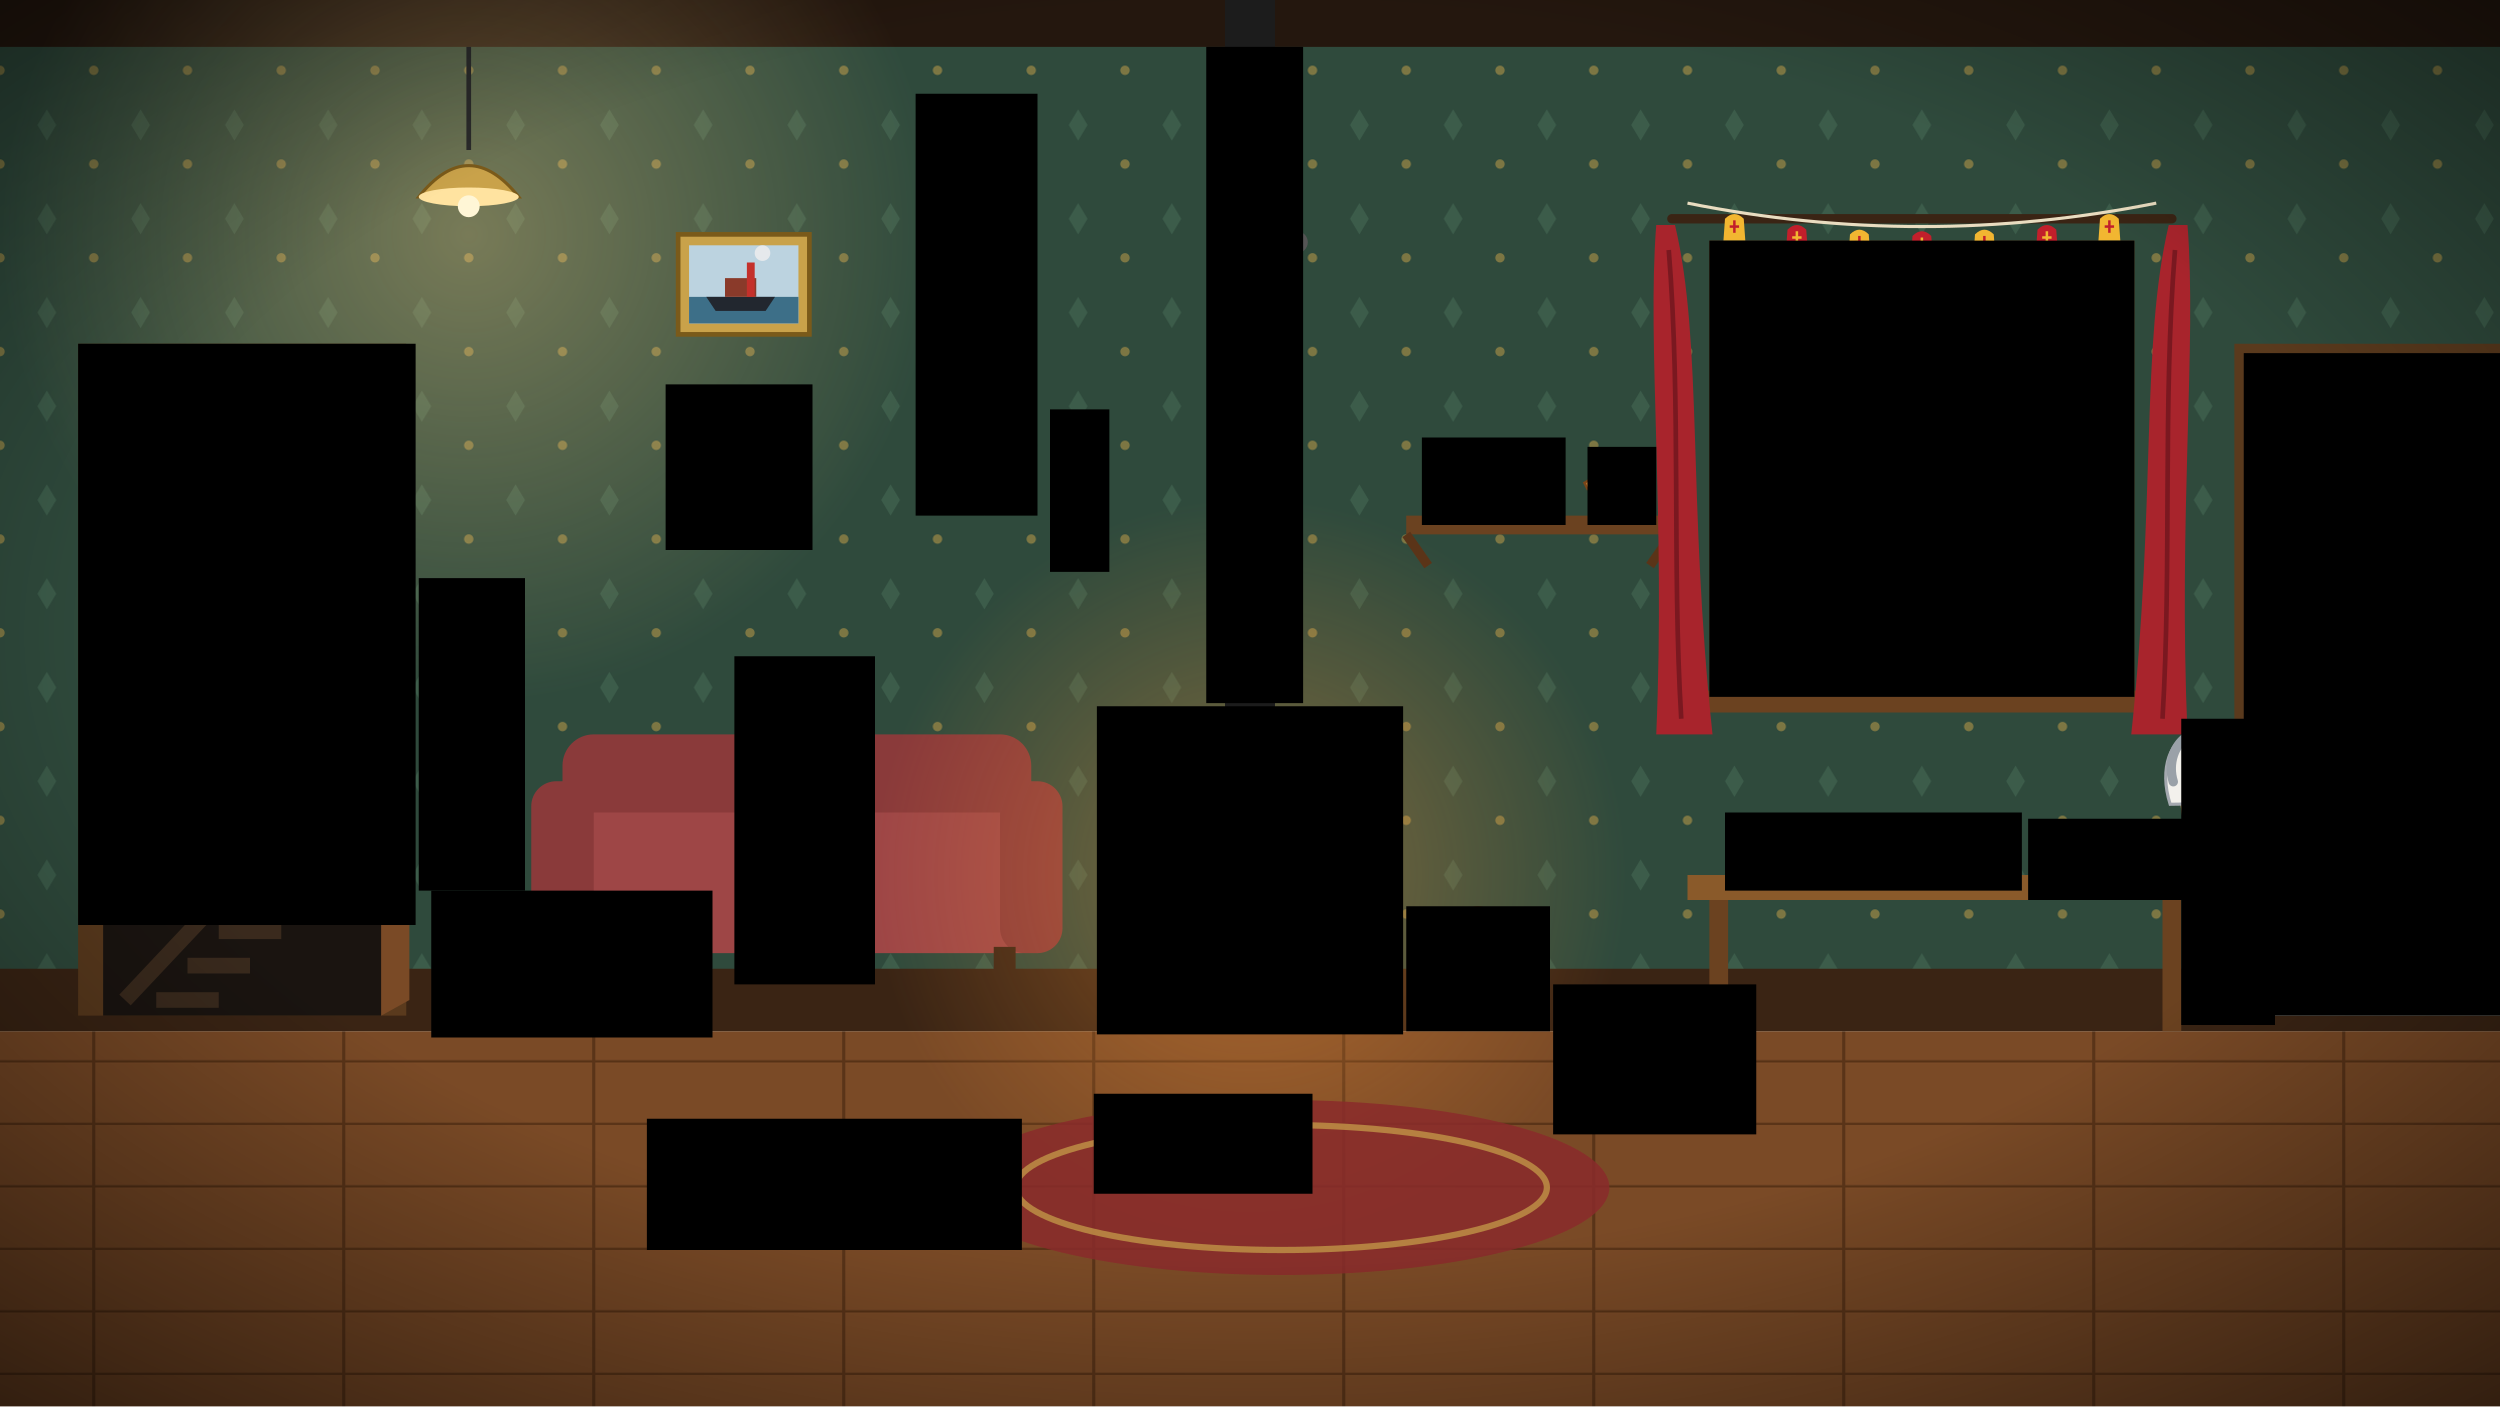
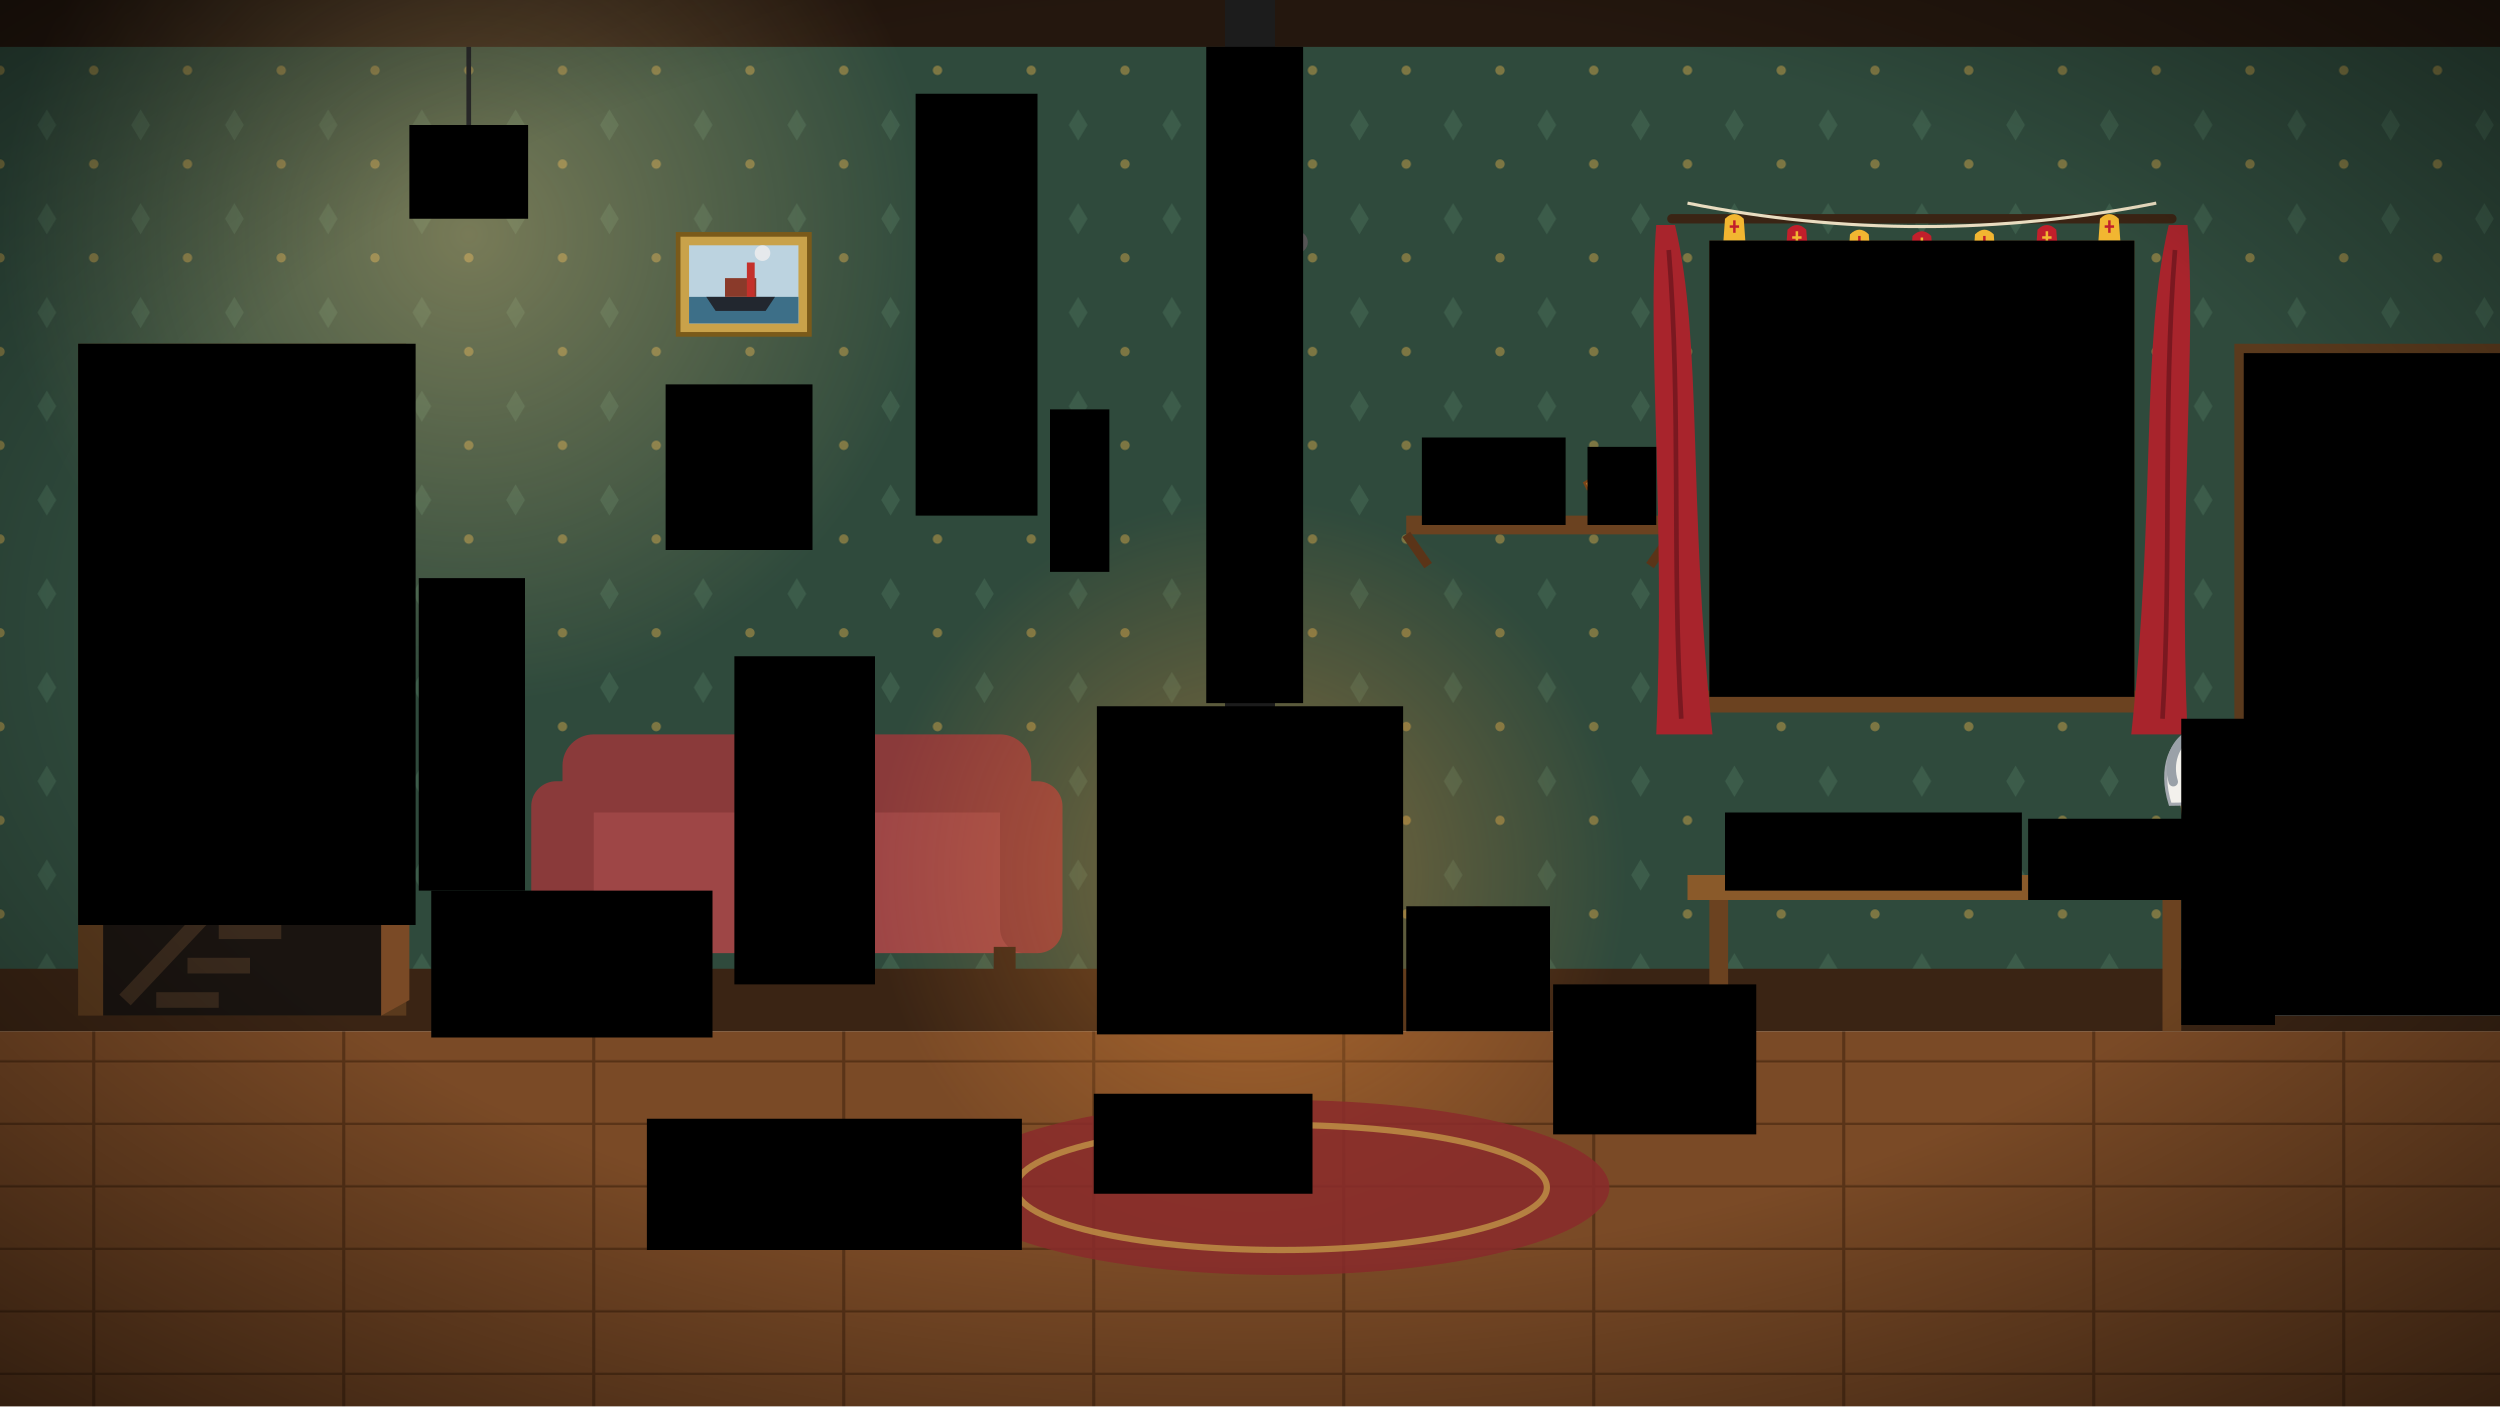
<svg xmlns="http://www.w3.org/2000/svg" class="scene" id="sc-kamer" viewBox="0 0 1600 900" preserveAspectRatio="xMidYMid slice" aria-label="De woonkamer met de houtkachel">
  <defs>
    <pattern id="wkPaper" width="60" height="60" patternUnits="userSpaceOnUse">
      <rect width="60" height="60" fill="#2f4a3c" />
      <path d="M30 10 l6 10 -6 10 -6 -10z" fill="#3c5c4a" />
      <circle cx="0" cy="45" r="3" fill="#c9a24a" opacity=".5" />
      <circle cx="60" cy="45" r="3" fill="#c9a24a" opacity=".5" />
    </pattern>
    <pattern id="wkFloor" width="160" height="40" patternUnits="userSpaceOnUse">
      <rect width="160" height="40" fill="#7a4a26" />
      <path d="M0 39.5 H160 M60 0 V40" stroke="#5a3418" stroke-width="2" />
    </pattern>
    <linearGradient id="wkNight" x1="0" y1="0" x2="0" y2="1">
      <stop offset="0" stop-color="#0b1330" />
      <stop offset="1" stop-color="#28345e" />
    </linearGradient>
    <radialGradient id="wkFireG" cx=".5" cy=".7" r=".6">
      <stop offset="0" stop-color="#ffe07a" />
      <stop offset=".45" stop-color="#ff8a2e" />
      <stop offset="1" stop-color="#a8240f" />
    </radialGradient>
    <radialGradient id="wkGlow" cx=".5" cy=".5" r=".5">
      <stop offset="0" stop-color="#ff9a3c" stop-opacity=".4" />
      <stop offset="1" stop-color="#ff9a3c" stop-opacity="0" />
    </radialGradient>
    <radialGradient id="wkLampG" cx=".5" cy=".5" r=".5">
      <stop offset="0" stop-color="#ffd58a" stop-opacity=".35" />
      <stop offset="1" stop-color="#ffd58a" stop-opacity="0" />
    </radialGradient>
    <radialGradient id="wkVign" cx=".5" cy=".45" r=".75">
      <stop offset=".6" stop-color="#000" stop-opacity="0" />
      <stop offset="1" stop-color="#000" stop-opacity=".6" />
    </radialGradient>
    <clipPath id="wkWinClip">
      <rect x="1110" y="170" width="240" height="260" />
    </clipPath>
  </defs>
  <rect width="1600" height="660" fill="url(#wkPaper)" />
  <rect y="620" width="1600" height="40" fill="#3a2414" />
  <rect y="660" width="1600" height="240" fill="url(#wkFloor)" />
  <rect width="1600" height="30" fill="#24170e" />
  <circle cx="300" cy="150" r="300" fill="url(#wkLampG)" />
  <path d="M300 30 V96" stroke="#2a2a2a" stroke-width="3" />
  <g class="wk-lamp">
    <path d="M268 126 Q300 86 332 126Z" fill="#c9a24a" stroke="#7a5a1a" stroke-width="2" />
    <ellipse cx="300" cy="126" rx="32" ry="6" fill="#ffe3a0" />
    <circle cx="300" cy="132" r="7" fill="#fff6d6" />
  </g>
  <g>
    <rect x="270" y="372" width="64" height="196" fill="#6b4220" stroke="#4a2a12" stroke-width="3" />
    <path d="M272 434 H332 M272 498 H332" stroke="#4a2a12" stroke-width="4" />
    <rect x="276" y="386" width="8" height="46" fill="#c21f2b" />
    <rect x="285" y="380" width="10" height="52" fill="#1f4fa8" />
    <rect x="296" y="392" width="7" height="40" fill="#f2b631" />
    <rect x="304" y="382" width="9" height="50" fill="#4f9a4a" />
    <rect x="318" y="404" width="10" height="28" fill="#c73f6d" />
    <rect x="276" y="448" width="12" height="48" fill="#6a4fb0" />
    <rect x="290" y="442" width="8" height="54" fill="#e07a2e" />
    <rect x="300" y="452" width="10" height="44" fill="#2f6f7a" />
    <rect x="312" y="480" width="14" height="16" fill="#f6ead2" />
    <rect x="280" y="524" width="40" height="40" fill="#8a5a2a" />
    <text x="300" y="552" text-anchor="middle" font-family="Caveat, cursive" font-size="13" fill="#f6ead2">speelgoed</text>
  </g>
  <rect x="50" y="220" width="210" height="430" fill="#5a3a1d" />
  <rect x="66" y="236" width="178" height="414" fill="#1a1410" />
  <g stroke="#3a2a1d" stroke-width="10">
    <path d="M80 640 L240 470 M100 640 H140 M120 618 H160 M140 596 H180 M160 574 H200 M180 552 H220 M200 530 H240" />
  </g>
  <path d="M244 236 L262 246 V640 L244 650 Z" fill="#7a4a26" />
  <circle cx="254" cy="450" r="5" fill="#f2c94c" />
  <g id="wk-rack">
    <rect x="280" y="600" width="170" height="8" fill="#6b4220" />
    <rect x="280" y="644" width="170" height="8" fill="#6b4220" />
    <rect x="280" y="600" width="8" height="58" fill="#5a3418" />
    <rect x="442" y="600" width="8" height="58" fill="#5a3418" />
    <path d="M296 600 q0 -16 14 -16 h12 q6 0 8 16z" fill="#4f9a4a" />
    <path d="M340 600 q0 -22 18 -22 h18 q8 0 12 22z" fill="#c4302b" />
    <path d="M396 600 q0 -26 20 -26 h20 q8 0 10 26z" fill="#2a2a2a" />
    <path d="M296 644 q0 -28 22 -28 h24 q10 0 14 28z" fill="#6b4220" />
    <path d="M370 644 q0 -18 16 -18 h18 q8 0 10 18z" fill="#1f4fa8" />
  </g>
  <rect x="430" y="250" width="86" height="98" fill="#fff" stroke="#999" stroke-width="2" />
  <rect x="430" y="250" width="86" height="22" fill="#c21f2b" />
  <text x="473" y="266" text-anchor="middle" font-family="Fredoka, sans-serif" font-size="13" fill="#fff">NOVEMBER</text>
  <g fill="#bbb">
    <rect x="440" y="282" width="10" height="8" />
    <rect x="456" y="282" width="10" height="8" />
    <rect x="472" y="282" width="10" height="8" />
    <rect x="488" y="282" width="10" height="8" />
    <rect x="440" y="298" width="10" height="8" />
    <rect x="456" y="298" width="10" height="8" />
    <rect x="488" y="298" width="10" height="8" />
    <rect x="440" y="314" width="10" height="8" />
    <rect x="456" y="314" width="10" height="8" />
    <rect x="472" y="314" width="10" height="8" />
    <rect x="488" y="314" width="10" height="8" />
    <rect x="440" y="330" width="10" height="8" />
  </g>
  <circle cx="477" cy="302" r="9" fill="none" stroke="#c21f2b" stroke-width="2.5" />
  <g id="wk-clock">
    <rect x="590" y="96" width="70" height="80" rx="8" fill="#8a3a2a" stroke="#4a1a10" stroke-width="3" />
    <circle cx="625" cy="136" r="27" fill="#f6ead2" stroke="#c9a24a" stroke-width="4" />
    <path d="M625.0 114.0 l0 0" stroke="#3a2a1a" stroke-width="3" stroke-linecap="round" />
    <path d="M636.0 116.9 l0 0" stroke="#3a2a1a" stroke-width="3" stroke-linecap="round" />
    <path d="M644.1 125.0 l0 0" stroke="#3a2a1a" stroke-width="3" stroke-linecap="round" />
    <path d="M647.0 136.0 l0 0" stroke="#3a2a1a" stroke-width="3" stroke-linecap="round" />
    <path d="M644.1 147.0 l0 0" stroke="#3a2a1a" stroke-width="3" stroke-linecap="round" />
    <path d="M636.0 155.1 l0 0" stroke="#3a2a1a" stroke-width="3" stroke-linecap="round" />
    <path d="M625.0 158.0 l0 0" stroke="#3a2a1a" stroke-width="3" stroke-linecap="round" />
    <path d="M614.0 155.1 l0 0" stroke="#3a2a1a" stroke-width="3" stroke-linecap="round" />
    <path d="M605.9 147.0 l0 0" stroke="#3a2a1a" stroke-width="3" stroke-linecap="round" />
    <path d="M603.0 136.0 l0 0" stroke="#3a2a1a" stroke-width="3" stroke-linecap="round" />
    <path d="M605.9 125.0 l0 0" stroke="#3a2a1a" stroke-width="3" stroke-linecap="round" />
    <path d="M614.0 116.9 l0 0" stroke="#3a2a1a" stroke-width="3" stroke-linecap="round" />
-     <path d="M625 136 L625 118 M625 136 L640 142" stroke="#3a2a1a" stroke-width="3" stroke-linecap="round" />
+     <path d="M625 136 L643 136 M625 136 L617 146" stroke="#3a2a1a" stroke-width="3" stroke-linecap="round" />
    <circle cx="625" cy="136" r="3" fill="#3a2a1a" />
    <path d="M590 96 Q625 60 660 96" fill="#8a3a2a" stroke="#4a1a10" stroke-width="3" />
    <circle cx="625" cy="78" r="6" fill="#c9a24a" />
    <rect x="606" y="176" width="38" height="150" rx="4" fill="#7a3020" stroke="#4a1a10" stroke-width="3" />
    <rect x="612" y="184" width="26" height="134" rx="3" fill="#2a1410" />
    <g class="wk-pendulum">
      <path d="M625 186 V290" stroke="#c9a24a" stroke-width="3" />
      <circle cx="625" cy="296" r="11" fill="#e3b23c" stroke="#a8781c" stroke-width="2" />
      <circle cx="621" cy="292" r="3" fill="#fbe39a" />
    </g>
  </g>
  <rect x="360" y="470" width="300" height="60" rx="20" fill="#8a3a3a" />
  <rect x="350" y="520" width="320" height="90" rx="16" fill="#9e4646" />
  <rect x="340" y="500" width="40" height="110" rx="16" fill="#8a3a3a" />
  <rect x="640" y="500" width="40" height="110" rx="16" fill="#8a3a3a" />
  <rect x="370" y="606" width="14" height="26" fill="#3a2414" />
  <rect x="636" y="606" width="14" height="26" fill="#3a2414" />
  <g id="wk-mama">
    <g transform="translate(510 560) scale(1.0 1.0)">
-       <path d="M-24 -104 C-32 -80 -34 -62 -30 -50 L30 -50 C34 -62 32 -80 24 -104Z" fill="#5a3418" />
+       <path d="M-24 -104 C-32 -80 -34 -62 -30 -50 L30 -50 C34 -62 32 -80 24 -104Z" fill="#d9a04a" />
      <path d="M-22 18 C-23 32 -22 44 -20 58 L-6 58 C-6 44 -5 32 -4 18Z" fill="#2b3f66" />
      <path d="M22 18 C23 32 22 44 20 58 L6 58 C6 44 5 32 4 18Z" fill="#2b3f66" />
      <path d="M-30 -12 C-34 6 -30 22 -13 24 C-6 25 -2 22 0 16 C2 22 6 25 13 24 C30 22 34 6 30 -12Z" fill="#2b3f66" stroke="#00000033" stroke-width="1.2" />
      <ellipse cx="-13" cy="16" rx="10" ry="7" fill="#ffffff" opacity=".12" />
      <ellipse cx="13" cy="16" rx="10" ry="7" fill="#ffffff" opacity=".12" />
      <path d="M0 0 V16" stroke="#00000030" stroke-width="1.4" />
      <path d="M-24 64 C-24 56 -16 54 -6 56 C-4 60 -4 64 -8 64Z" fill="#3a2a20" />
      <path d="M24 64 C24 56 16 54 6 56 C4 60 4 64 8 64Z" fill="#3a2a20" />
-       <path d="M-28 -6 C-32 -40 -30 -66 -16 -74 C-8 -78 8 -78 16 -74 C30 -66 32 -40 28 -6Z" fill="#2f6f7a" stroke="#00000026" stroke-width="1.2" />
+       <path d="M-28 -6 C-32 -40 -30 -66 -16 -74 C-8 -78 8 -78 16 -74 C30 -66 32 -40 28 -6Z" fill="#9b7fd0" stroke="#00000026" stroke-width="1.2" />
      <path d="M-8 -76 Q0 -68 8 -76" stroke="#d79c7c" stroke-width="5" fill="none" />
-       <path d="M-24 -62 C-34 -44 -24 -30 -6 -34" stroke="#2f6f7a" stroke-width="12" fill="none" stroke-linecap="round" />
-       <path d="M24 -62 C34 -44 26 -32 10 -36" stroke="#2f6f7a" stroke-width="12" fill="none" stroke-linecap="round" />
+       <path d="M-24 -62 C-34 -44 -24 -30 -6 -34" stroke="#9b7fd0" stroke-width="12" fill="none" stroke-linecap="round" />
+       <path d="M24 -62 C34 -44 26 -32 10 -36" stroke="#9b7fd0" stroke-width="12" fill="none" stroke-linecap="round" />
      <g class="wk-mug">
        <rect x="-6" y="-50" width="18" height="20" rx="3" fill="#f3efe6" stroke="#cfc6b2" />
        <path d="M12 -45 q8 0 8 6 q0 6 -8 6" stroke="#f3efe6" stroke-width="3" fill="none" />
        <path d="M-2 -52 h10" stroke="#8a5a3a" stroke-width="2" />
        <path class="wk-steam" d="M2 -56 q-5 -8 0 -14 q5 -6 0 -12" stroke="#fff" stroke-width="2" fill="none" opacity=".5" />
      </g>
      <ellipse cx="-6" cy="-36" rx="6" ry="6.6" fill="#f3c2a4" stroke="#d79c7c" stroke-width="0.84" />
      <path d="M-7.2 -41.4 q5.4 -0.6 5.4 4.2" stroke="#d79c7c" stroke-width="0.84" fill="none" opacity=".6" />
      <ellipse cx="12" cy="-36" rx="6" ry="6.6" fill="#f3c2a4" stroke="#d79c7c" stroke-width="0.84" />
      <path d="M10.8 -41.4 q5.4 -0.6 5.4 4.2" stroke="#d79c7c" stroke-width="0.84" fill="none" opacity=".6" />
      <rect x="-6" y="-84" width="12" height="10" fill="#d79c7c" />
      <defs>
        <radialGradient id="wkMSk" cx="0.42" cy="0.35" r="0.8">
          <stop offset="0" stop-color="#f3c2a4" />
          <stop offset="1" stop-color="#d79c7c" />
        </radialGradient>
      </defs>
      <ellipse cx="-19.0" cy="-98.4" rx="4.0" ry="5.2" fill="#f3c2a4" stroke="#d79c7c" stroke-width="1.00" />
      <ellipse cx="19.0" cy="-98.4" rx="4.0" ry="5.2" fill="#f3c2a4" stroke="#d79c7c" stroke-width="1.00" />
      <ellipse cx="0" cy="-100" rx="20" ry="21.2" fill="url(#wkMSk)" stroke="#d79c7c" stroke-width="1.00" />
      <ellipse cx="-7.2" cy="-100.4" rx="2.20" ry="3.00" fill="#2a1b14" />
      <circle cx="-6.4" cy="-101.4" r="0.90" fill="#fff" />
      <path d="M-10.4 -105.8 q3.2 -2.0 6.4 0.4" stroke="#2a1b14" stroke-width="1.60" fill="none" stroke-linecap="round" />
      <ellipse cx="7.2" cy="-100.4" rx="2.20" ry="3.00" fill="#2a1b14" />
      <circle cx="8.0" cy="-101.4" r="0.90" fill="#fff" />
      <path d="M4.0 -105.8 q3.2 -2.0 6.4 0.4" stroke="#2a1b14" stroke-width="1.60" fill="none" stroke-linecap="round" />
      <ellipse cx="-11.0" cy="-94.0" rx="3.4" ry="2.2" fill="#ee8f86" opacity=".55" />
      <ellipse cx="11.0" cy="-94.0" rx="3.4" ry="2.2" fill="#ee8f86" opacity=".55" />
      <ellipse cx="0" cy="-96.0" rx="2.8" ry="2.2" fill="#d79c7c" opacity=".7" />
      <circle cx="-0.8" cy="-96.8" r="0.80" fill="#fff" opacity=".6" />
      <path d="M-6.0 -90.4 q6.0 5.2 12.0 0" stroke="#8a3a2a" stroke-width="1.40" fill="none" stroke-linecap="round" />
-       <path d="M-21 -100 C-24 -126 -6 -128 2 -124 C14 -130 26 -120 21 -98 C14 -114 6 -112 -2 -116 C-10 -110 -16 -110 -21 -100Z" fill="#5a3418" />
-       <path d="M-20 -102 C-26 -84 -24 -66 -18 -56 M20 -102 C26 -84 24 -66 18 -56" stroke="#5a3418" stroke-width="7" fill="none" stroke-linecap="round" />
+       <path d="M-21 -100 C-24 -126 -6 -128 2 -124 C14 -130 26 -120 21 -98 C14 -114 6 -112 -2 -116 C-10 -110 -16 -110 -21 -100Z" fill="#d9a04a" />
+       <path d="M-20 -102 C-26 -84 -24 -66 -18 -56 M20 -102 C26 -84 24 -66 18 -56" stroke="#d9a04a" stroke-width="7" fill="none" stroke-linecap="round" />
+       <path d="M-6 -122 C2 -126 10 -122 14 -114" stroke="#f2cf7a" stroke-width="2.5" fill="none" stroke-linecap="round" opacity=".8" />
      <path d="M-18 -44 q18 8 36 0" stroke="#ffffff55" stroke-width="2" fill="none" />
    </g>
  </g>
  <g transform="translate(-96 -100)">
    <rect x="530" y="250" width="84" height="64" fill="#c9a24a" stroke="#7a5a1a" stroke-width="3" />
    <rect x="537" y="257" width="70" height="50" fill="#bcd3e0" />
    <rect x="537" y="290" width="70" height="17" fill="#3d6f88" />
    <path d="M548 290 h44 l-6 9 h-32z" fill="#22272f" />
    <rect x="560" y="278" width="20" height="12" fill="#8a3a2a" />
    <rect x="574" y="268" width="5" height="22" fill="#c4302b" />
    <circle cx="584" cy="262" r="5" fill="#e6e9ec" />
  </g>
  <rect x="680" y="270" width="22" height="90" rx="10" fill="#f6ead2" stroke="#7a4a1f" stroke-width="3" />
  <rect x="688" y="300" width="6" height="48" fill="#c4302b" />
  <circle cx="691" cy="350" r="7" fill="#c4302b" />
  <circle cx="800" cy="560" r="240" fill="url(#wkGlow)" class="pulse" />
  <rect x="784" y="0" width="32" height="466" fill="#1c1c1c" />
  <rect x="780" y="150" width="40" height="10" rx="3" fill="#2e2e2e" />
  <circle cx="830" cy="155" r="7" fill="#555" />
  <path d="M820 155 h10" stroke="#555" stroke-width="4" />
  <rect x="706" y="456" width="188" height="18" rx="4" fill="#2a2a2a" />
  <rect x="720" y="470" width="160" height="176" rx="10" fill="#1d1d1d" />
  <rect x="742" y="496" width="116" height="100" rx="8" fill="#0d0805" stroke="#4a4a4a" stroke-width="5" />
  <g id="wk-fire">
    <rect x="760" y="572" width="80" height="14" rx="4" fill="#5a3418" />
    <rect x="766" y="562" width="70" height="12" rx="4" fill="#6b4220" transform="rotate(-6 800 568)" />
    <ellipse class="flame" cx="782" cy="562" rx="16" ry="30" fill="url(#wkFireG)" />
    <ellipse class="flame b" cx="806" cy="558" rx="18" ry="36" fill="url(#wkFireG)" />
    <ellipse class="flame" cx="828" cy="566" rx="13" ry="24" fill="url(#wkFireG)" />
    <circle class="wk-spark" style="animation-delay:-0.00s" cx="780" cy="580" r="2" fill="#ffd25a" />
    <circle class="wk-spark" style="animation-delay:-0.55s" cx="791" cy="580" r="2" fill="#ffd25a" />
    <circle class="wk-spark" style="animation-delay:-1.10s" cx="802" cy="580" r="2" fill="#ffd25a" />
    <circle class="wk-spark" style="animation-delay:-1.65s" cx="813" cy="580" r="2" fill="#ffd25a" />
    <circle class="wk-spark" style="animation-delay:-2.20s" cx="824" cy="580" r="2" fill="#ffd25a" />
    <circle class="wk-spark" style="animation-delay:-2.75s" cx="835" cy="580" r="2" fill="#ffd25a" />
  </g>
  <path d="M742 496 h116 v100 h-116z" fill="#fff" opacity=".06" />
  <rect x="730" y="610" width="140" height="22" rx="4" fill="#2a2a2a" />
  <rect x="728" y="644" width="14" height="16" fill="#1d1d1d" />
  <rect x="858" y="644" width="14" height="16" fill="#1d1d1d" />
  <path d="M906 600 h80 l-8 56 h-64z" fill="#8a5a2a" stroke="#5a3418" stroke-width="3" />
  <g fill="#9a6a3a" stroke="#5a3418" stroke-width="2">
    <circle cx="924" cy="598" r="10" />
    <circle cx="946" cy="592" r="11" />
    <circle cx="968" cy="598" r="10" />
  </g>
  <rect x="900" y="330" width="170" height="12" fill="#6b4220" />
  <path d="M900 342 l14 20 M1070 342 l-14 20" stroke="#5a3418" stroke-width="6" />
  <g id="wk-letters">
    <path d="M916 330 v-44 h26 a16 16 0 0 1 0 22 a16 16 0 0 1 0 22z" fill="#c21f2b" stroke="#7a1a16" stroke-width="2" />
    <path d="M954 330 l14 -46 h12 l14 46 h-12 l-3 -10 h-10 l-3 10z" fill="#1f4fa8" stroke="#123370" stroke-width="2" />
  </g>
  <g id="wk-koek">
    <path d="M1030 290 a8 8 0 0 1 8 8 a8 8 0 0 1 -2 5 l10 6 -2 4 -9 -3 2 8 5 10 -4 2 -8 -10 -8 10 -4 -2 5 -10 2 -8 -9 3 -2 -4 10 -6 a8 8 0 0 1 -2 -5 a8 8 0 0 1 8 -8z" fill="#b8742f" stroke="#7a4518" stroke-width="1.5" />
  </g>
  <rect x="1094" y="154" width="272" height="292" fill="#5a3a1d" />
  <g clip-path="url(#wkWinClip)">
    <rect x="1110" y="170" width="240" height="260" fill="url(#wkNight)" />
    <g fill="#fff">
      <circle class="tw" cx="1140" cy="200" r="2" />
      <circle class="tw b" cx="1200" cy="230" r="1.6" />
      <circle class="tw" cx="1320" cy="196" r="2" />
      <circle class="tw b" cx="1280" cy="250" r="1.4" />
      <circle class="tw" cx="1170" cy="270" r="1.4" />
    </g>
    <circle cx="1300" cy="240" r="30" fill="#f6efd0" />
    <g class="wk-rider">
      <path d="M0 0 q10 -8 20 -2 l6 -10 l4 4 l-4 8 q8 6 0 10 l-2 10 h-3 l0 -8 h-14 l-2 8 h-3 l0 -10 q-8 -4 -2 -10z M10 -10 l0 -10 q4 -6 8 0 v6z" fill="#0b1330" />
    </g>
    <path d="M1110 350 L1170 300 L1230 350 L1260 320 L1310 360 L1350 330 V430 H1110Z" fill="#0d1124" />
    <rect x="1150" y="290" width="14" height="30" fill="#0d1124" />
    <rect x="1296" y="316" width="12" height="26" fill="#0d1124" />
    <g fill="#f6d77a">
      <rect x="1130" y="380" width="12" height="14" />
      <rect x="1200" y="390" width="12" height="14" />
      <rect x="1280" y="384" width="12" height="14" />
    </g>
    <g class="wk-smoke">
      <circle cx="1157" cy="282" r="6" fill="#4a5480" opacity=".6" />
      <circle cx="1164" cy="270" r="8" fill="#4a5480" opacity=".45" />
      <circle cx="1174" cy="258" r="10" fill="#4a5480" opacity=".3" />
    </g>
    <g class="wk-piet">
      <path d="M0 0 l4 -18 q-8 -4 -6 -14 q2 -8 10 -8 q8 0 9 7 l14 -4 l-6 8 q4 6 0 12 l2 17 h-4 l-3 -12 l-6 0 l-2 12z M-2 -26 l20 -6" fill="#0b1330" stroke="#0b1330" stroke-width="2" />
      <path d="M14 -22 q10 -10 20 -6 q-8 8 -18 10z" fill="#0b1330" />
    </g>
    <path class="wk-leaf" style="animation-delay:-0.0s" d="M0 0 q6 -8 12 0 q-6 8 -12 0z" fill="#c9682a" transform="translate(-50 -50)" />
    <path class="wk-leaf b" style="animation-delay:-2.3s" d="M0 0 q6 -8 12 0 q-6 8 -12 0z" fill="#e5b84a" transform="translate(-50 -50)" />
    <path class="wk-leaf" style="animation-delay:-4.6s" d="M0 0 q6 -8 12 0 q-6 8 -12 0z" fill="#a8442a" transform="translate(-50 -50)" />
    <path class="wk-leaf b" style="animation-delay:-6.9s" d="M0 0 q6 -8 12 0 q-6 8 -12 0z" fill="#c9682a" transform="translate(-50 -50)" />
    <path class="wk-leaf" style="animation-delay:-9.2s" d="M0 0 q6 -8 12 0 q-6 8 -12 0z" fill="#e5b84a" transform="translate(-50 -50)" />
  </g>
  <path d="M1230 170 V430 M1110 300 H1350" stroke="#5a3a1d" stroke-width="10" />
  <rect x="1084" y="442" width="292" height="14" fill="#6b4220" />
  <g>
    <path d="M1320 442 l4 -22 h24 l4 22z" fill="#c4502b" />
    <g class="wk-plant">
      <path d="M1336 420 q-16 -20 -6 -40 M1336 420 q4 -26 18 -34 M1336 420 q-2 -18 -14 -24" stroke="#3f7a3a" stroke-width="5" fill="none" stroke-linecap="round" />
      <ellipse cx="1330" cy="382" rx="7" ry="4" fill="#4f9a4a" transform="rotate(-50 1330 382)" />
      <ellipse cx="1354" cy="388" rx="8" ry="4" fill="#4f9a4a" transform="rotate(30 1354 388)" />
      <ellipse cx="1322" cy="398" rx="7" ry="4" fill="#5aa64a" transform="rotate(-20 1322 398)" />
    </g>
  </g>
  <path d="M1070 140 H1390" stroke="#3a2414" stroke-width="6" stroke-linecap="round" />
  <g class="wk-curtain">
    <path d="M1072 144 C1090 220 1080 320 1096 470 L1060 470 C1066 330 1054 220 1060 144Z" fill="#a8242c" />
    <path d="M1068 160 C1076 260 1070 360 1076 460" stroke="#7a1820" stroke-width="3" fill="none" />
  </g>
  <g class="wk-curtain b">
    <path d="M1388 144 C1370 220 1380 320 1364 470 L1400 470 C1394 330 1406 220 1400 144Z" fill="#a8242c" />
    <path d="M1392 160 C1384 260 1390 360 1384 460" stroke="#7a1820" stroke-width="3" fill="none" />
  </g>
  <path d="M1080 130 Q1230 160 1380 130" stroke="#e9dcc0" stroke-width="2" fill="none" />
  <g class="wk-mitre" style="animation-delay:-0.0s">
    <path d="M1103 154 L1104 140 Q1110 134 1116 140 L1117 154Z" fill="#f2b631" />
    <path d="M1110 141 v8 M1107 145 h6" stroke="#c21f2b" stroke-width="1.6" />
  </g>
  <g class="wk-mitre" style="animation-delay:-0.4s">
    <path d="M1143 161 L1144 147 Q1150 141 1156 147 L1157 161Z" fill="#c21f2b" />
    <path d="M1150 148 v8 M1147 152 h6" stroke="#f2b631" stroke-width="1.6" />
  </g>
  <g class="wk-mitre" style="animation-delay:-0.8s">
    <path d="M1183 164 L1184 150 Q1190 144 1196 150 L1197 164Z" fill="#f2b631" />
    <path d="M1190 151 v8 M1187 155 h6" stroke="#c21f2b" stroke-width="1.6" />
  </g>
  <g class="wk-mitre" style="animation-delay:-1.2s">
    <path d="M1223 165 L1224 151 Q1230 145 1236 151 L1237 165Z" fill="#c21f2b" />
    <path d="M1230 152 v8 M1227 156 h6" stroke="#f2b631" stroke-width="1.6" />
  </g>
  <g class="wk-mitre" style="animation-delay:-1.6s">
    <path d="M1263 164 L1264 150 Q1270 144 1276 150 L1277 164Z" fill="#f2b631" />
    <path d="M1270 151 v8 M1267 155 h6" stroke="#c21f2b" stroke-width="1.6" />
  </g>
  <g class="wk-mitre" style="animation-delay:-2.0s">
    <path d="M1303 161 L1304 147 Q1310 141 1316 147 L1317 161Z" fill="#c21f2b" />
    <path d="M1310 148 v8 M1307 152 h6" stroke="#f2b631" stroke-width="1.6" />
  </g>
  <g class="wk-mitre" style="animation-delay:-2.4s">
    <path d="M1343 154 L1344 140 Q1350 134 1356 140 L1357 154Z" fill="#f2b631" />
    <path d="M1350 141 v8 M1347 145 h6" stroke="#c21f2b" stroke-width="1.6" />
  </g>
  <rect x="1080" y="560" width="330" height="16" fill="#8a5a2a" />
  <rect x="1094" y="576" width="12" height="84" fill="#6b4220" />
  <rect x="1384" y="576" width="12" height="84" fill="#6b4220" />
  <rect x="1110" y="536" width="120" height="26" fill="#fffaf0" transform="rotate(-3 1170 549)" />
  <path d="M1132 544 q8 -18 16 0 M1180 540 l8 10 l8 -10" stroke="#c21f2b" stroke-width="3" fill="none" />
  <g transform="rotate(8 1250 548)">
    <rect x="1210" y="544" width="80" height="6" fill="#4f9a4a" />
    <rect x="1210" y="551" width="80" height="6" fill="#f2b631" />
    <rect x="1210" y="537" width="80" height="6" fill="#c21f2b" />
  </g>
  <rect x="1300" y="536" width="96" height="26" fill="#fffaf0" transform="rotate(4 1348 549)" />
  <path d="M1318 552 q-6 -14 6 -16 q16 -2 30 4 q10 6 2 12 q-14 6 -38 0z" fill="#e5cfa8" stroke="#8a6a4a" stroke-width="2" transform="rotate(4 1348 549)" />
  <rect x="1300" y="562" width="100" height="6" fill="#f2c94c" transform="rotate(4 1348 549)" />
  <rect x="1430" y="220" width="170" height="430" fill="#5a3a1d" />
  <rect x="1446" y="236" width="154" height="414" fill="#cfd6d0" />
  <rect x="1470" y="290" width="110" height="340" rx="8" fill="#eef2f3" stroke="#9aa1a8" stroke-width="3" />
  <path d="M1470 420 h110" stroke="#9aa1a8" stroke-width="3" />
  <rect x="1564" y="320" width="6" height="60" fill="#9aa1a8" />
  <rect x="1564" y="440" width="6" height="60" fill="#9aa1a8" />
  <rect x="1486" y="320" width="30" height="22" fill="#ffd27a" />
  <circle cx="1540" cy="350" r="9" fill="#c4302b" />
  <g transform="rotate(-8 1418 650)">
    <path d="M1418 650 V500" stroke="#c9a467" stroke-width="7" stroke-linecap="round" />
    <path d="M1408 512 C1404 488 1414 470 1430 468 C1442 468 1450 476 1452 486 L1440 492 C1434 488 1426 490 1424 498 L1424 514Z" fill="#f3f1ec" stroke="#a5a9b0" stroke-width="2" />
    <path d="M1412 498 C1410 486 1416 474 1426 470" stroke="#9aa1a8" stroke-width="6" fill="none" stroke-linecap="round" />
    <circle cx="1436" cy="478" r="2.4" fill="#222" />
    <path d="M1426 470 l2 -10 l5 9z" fill="#e4e2dc" />
    <path d="M1424 490 L1450 486" stroke="#c21f2b" stroke-width="3" />
  </g>
  <g id="wk-xylo">
    <path d="M470 740 L650 730 L650 790 L470 790Z" fill="#6b4220" />
    <g>
      <rect x="480" y="726" width="18" height="60" rx="3" fill="#e2483d" />
      <rect x="502" y="728" width="18" height="56" rx="3" fill="#ef8a2e" />
      <rect x="524" y="730" width="18" height="52" rx="3" fill="#f2c94c" />
      <rect x="546" y="732" width="18" height="48" rx="3" fill="#4f9a4a" />
      <rect x="568" y="734" width="18" height="44" rx="3" fill="#3aa0c8" />
      <rect x="590" y="736" width="18" height="40" rx="3" fill="#1f4fa8" />
      <rect x="612" y="738" width="18" height="36" rx="3" fill="#6a4fb0" />
      <rect x="632" y="740" width="16" height="32" rx="3" fill="#c73f6d" />
    </g>
    <rect x="420" y="760" width="44" height="34" fill="#fffaf0" transform="rotate(-10 442 777)" />
    <path d="M426 770 h32 M426 776 h32 M426 782 h32" stroke="#555" stroke-width="1" transform="rotate(-10 442 777)" />
  </g>
  <ellipse cx="820" cy="760" rx="210" ry="56" fill="#8a2a2a" opacity=".85" />
  <ellipse cx="820" cy="760" rx="170" ry="40" fill="none" stroke="#c9a24a" stroke-width="4" opacity=".7" />
  <g id="wk-cat" class="wk-breathe">
    <ellipse cx="760" cy="740" rx="44" ry="20" fill="#e08a3a" />
    <circle cx="726" cy="732" r="16" fill="#e08a3a" />
    <path d="M714 722 l2 -14 l8 10z M732 718 l6 -12 l4 14z" fill="#e08a3a" />
    <path d="M718 734 q4 3 8 0 M730 734 q4 3 8 0" stroke="#5a3418" stroke-width="2" fill="none" />
    <path class="wk-tail" d="M800 744 q30 4 26 -20" stroke="#e08a3a" stroke-width="9" fill="none" stroke-linecap="round" />
    <path d="M748 730 q8 -4 16 0 M770 728 q8 -4 16 0" stroke="#c46a20" stroke-width="3" fill="none" />
  </g>
  <g id="wk-notes" style="display:none">
    <text class="wk-note" style="animation-delay:0.0s" x="520" y="730" font-size="30" fill="#f2b631" font-family="serif">♪</text>
    <text class="wk-note" style="animation-delay:0.5s" x="538" y="730" font-size="30" fill="#e2483d" font-family="serif">♫</text>
    <text class="wk-note" style="animation-delay:1.0s" x="556" y="730" font-size="30" fill="#4f9a4a" font-family="serif">♪</text>
    <text class="wk-note" style="animation-delay:1.5s" x="574" y="730" font-size="30" fill="#3aa0c8" font-family="serif">♫</text>
    <text class="wk-note" style="animation-delay:2.0s" x="592" y="730" font-size="30" fill="#f2b631" font-family="serif">♪</text>
    <text class="wk-note" style="animation-delay:2.5s" x="610" y="730" font-size="30" fill="#e2483d" font-family="serif">♫</text>
  </g>
  <g id="wk-shoe" style="display:none">
    <path d="M1000 720 q-4 -40 26 -42 h24 q10 0 12 18 l40 8 q16 4 14 16 z" fill="#4f9a4a" stroke="#2e6a2e" stroke-width="3" />
    <path d="M1030 690 l14 4 M1028 700 l16 4" stroke="#fff" stroke-width="3" />
    <g id="wk-carrot" style="display:none">
      <path d="M1050 690 l-30 -56 l12 -2z" fill="#e8902e" />
      <path d="M1020 634 l-8 -12 M1024 632 l2 -14 M1028 634 l10 -10" stroke="#4f9a4a" stroke-width="3" />
    </g>
    <g id="wk-drawing" style="display:none">
      <rect x="1062" y="640" width="40" height="50" fill="#fffaf0" stroke="#ccc" transform="rotate(10 1082 665)" />
      <path d="M1074 676 l4 -26 q6 -6 12 0 l4 26z" fill="#c21f2b" transform="rotate(10 1082 665)" />
    </g>
  </g>
  <rect width="1600" height="900" fill="url(#wkVign)" pointer-events="none" />
  <g>
+     <rect class="hit" data-hs="lamp2" data-label="De hanglamp" x="262" y="80" width="76" height="60" />
    <rect class="hit" data-hs="klok" data-label="Friese staartklok" x="586" y="60" width="78" height="270" />
    <rect class="hit" data-hs="stokpaard" data-label="Stokpaardje" x="1396" y="460" width="60" height="196" />
    <rect class="hit" data-hs="kast" data-label="Boekenkastje" x="268" y="370" width="68" height="200" />
-     <rect class="hit" data-hs="deur" data-label="Trap naar boven (naar bed)" x="50" y="220" width="216" height="372" />
+     <rect class="hit" data-hs="deur" data-label="Deur naar de gang (en de trap)" x="50" y="220" width="216" height="372" />
    <rect class="hit" data-hs="rek" data-label="Schoenenrek" x="276" y="570" width="180" height="94" />
    <rect class="hit" data-hs="kal" data-label="Kalender" x="426" y="246" width="94" height="106" />
    <rect class="hit" data-hs="mama" data-label="Mama" x="470" y="420" width="90" height="210" />
    <rect class="hit" data-hs="thermo" data-label="Thermometer" x="672" y="262" width="38" height="104" />
    <rect class="hit" data-hs="kachel" data-label="Houtkachel" x="702" y="452" width="196" height="210" />
    <rect class="hit" data-hs="pijp" data-label="Kachelpijp naar de schoorsteen" x="772" y="30" width="62" height="420" />
    <rect class="hit" data-hs="letters" data-label="Chocoladeletters" x="910" y="280" width="92" height="56" />
    <rect class="hit" data-hs="koek" data-label="Speculaaspop" x="1016" y="286" width="44" height="50" id="hit-koek2" />
    <rect class="hit" data-hs="raam" data-label="Raam" x="1094" y="154" width="272" height="292" />
+     <rect class="hit" data-hs="plantje" data-label="Een plantje" x="1312" y="376" width="52" height="68" />
    <rect class="hit" data-hs="tekentafel" data-label="Tekenpapier en kleurpotloden" x="1104" y="520" width="190" height="50" />
    <rect class="hit" data-hs="voet" data-label="Papier met een voetafdruk" x="1298" y="524" width="104" height="52" />
    <rect class="hit" data-hs="keuken" data-label="Keuken" x="1436" y="226" width="164" height="424" />
    <rect class="hit" data-hs="xylo" data-label="Xylofoon met liedjesboek" x="414" y="716" width="240" height="84" />
    <rect class="hit" data-hs="kat" data-label="De kat" x="700" y="700" width="140" height="64" />
    <rect class="hit" data-hs="schoen" data-label="Je schoen" x="994" y="630" width="130" height="96" id="hit-shoe" />
    <rect class="hit" data-hs="hout" data-label="Houtmand" x="900" y="580" width="92" height="80" />
  </g>
</svg>
